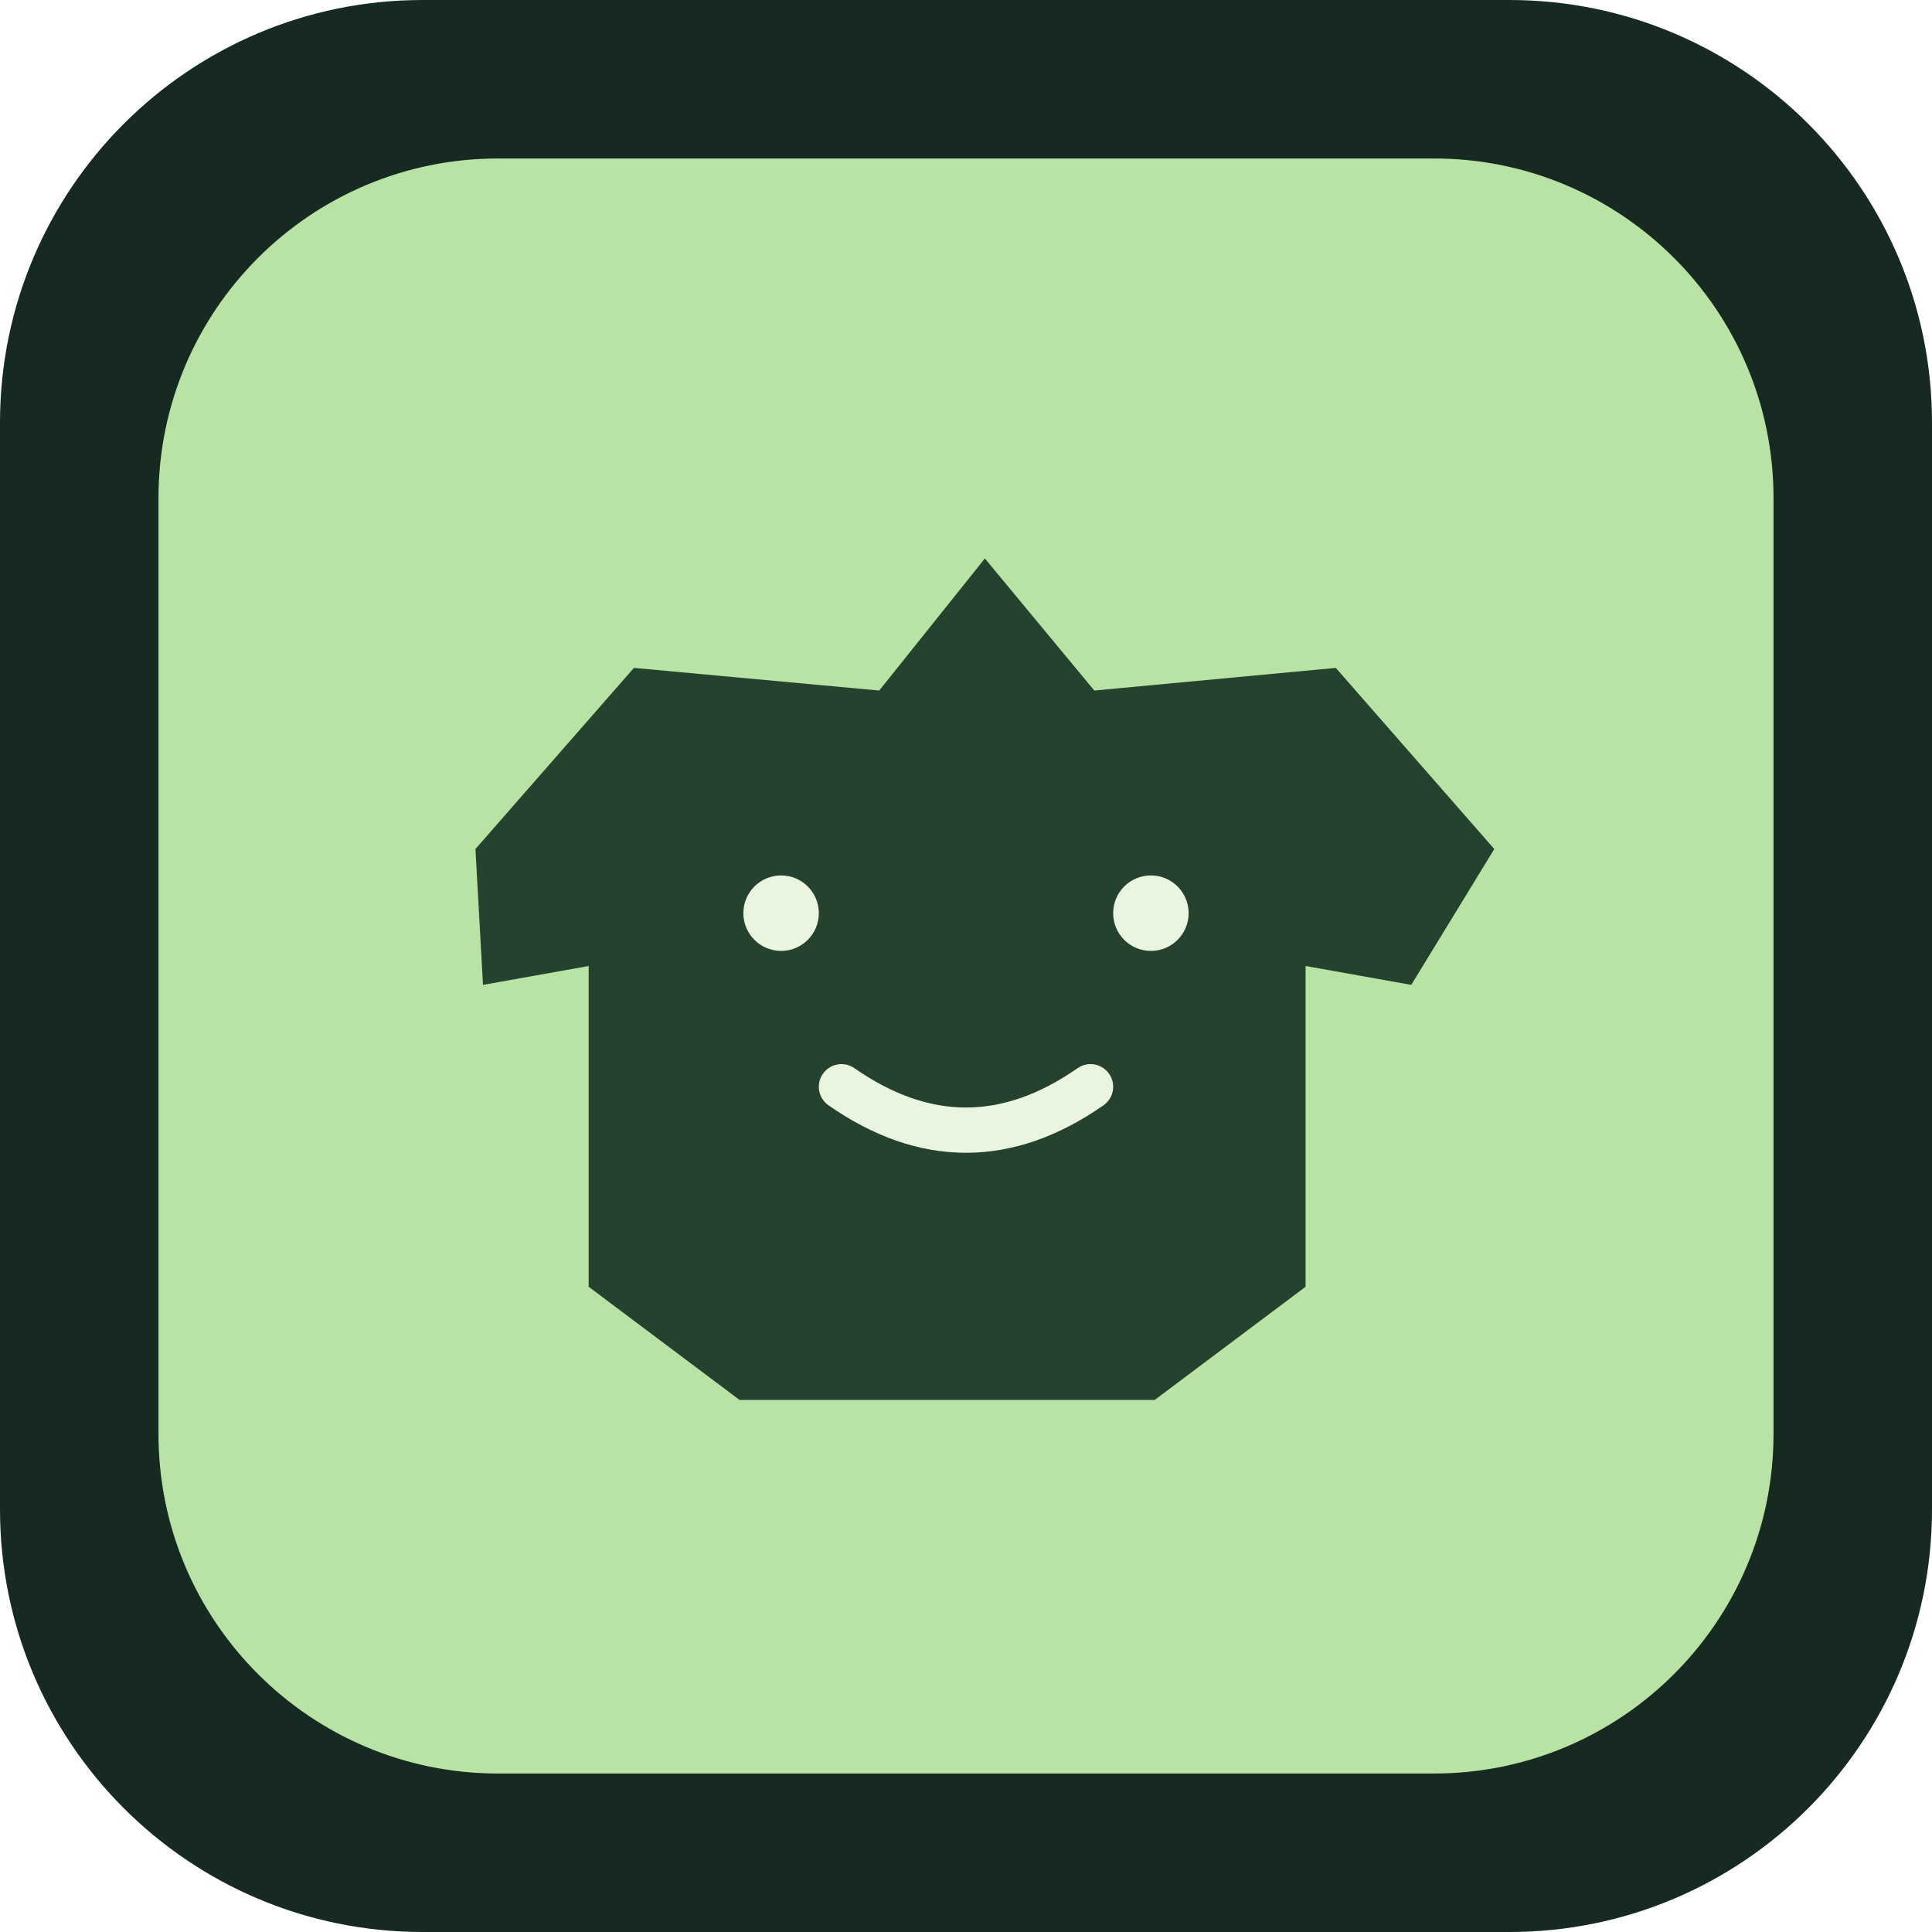
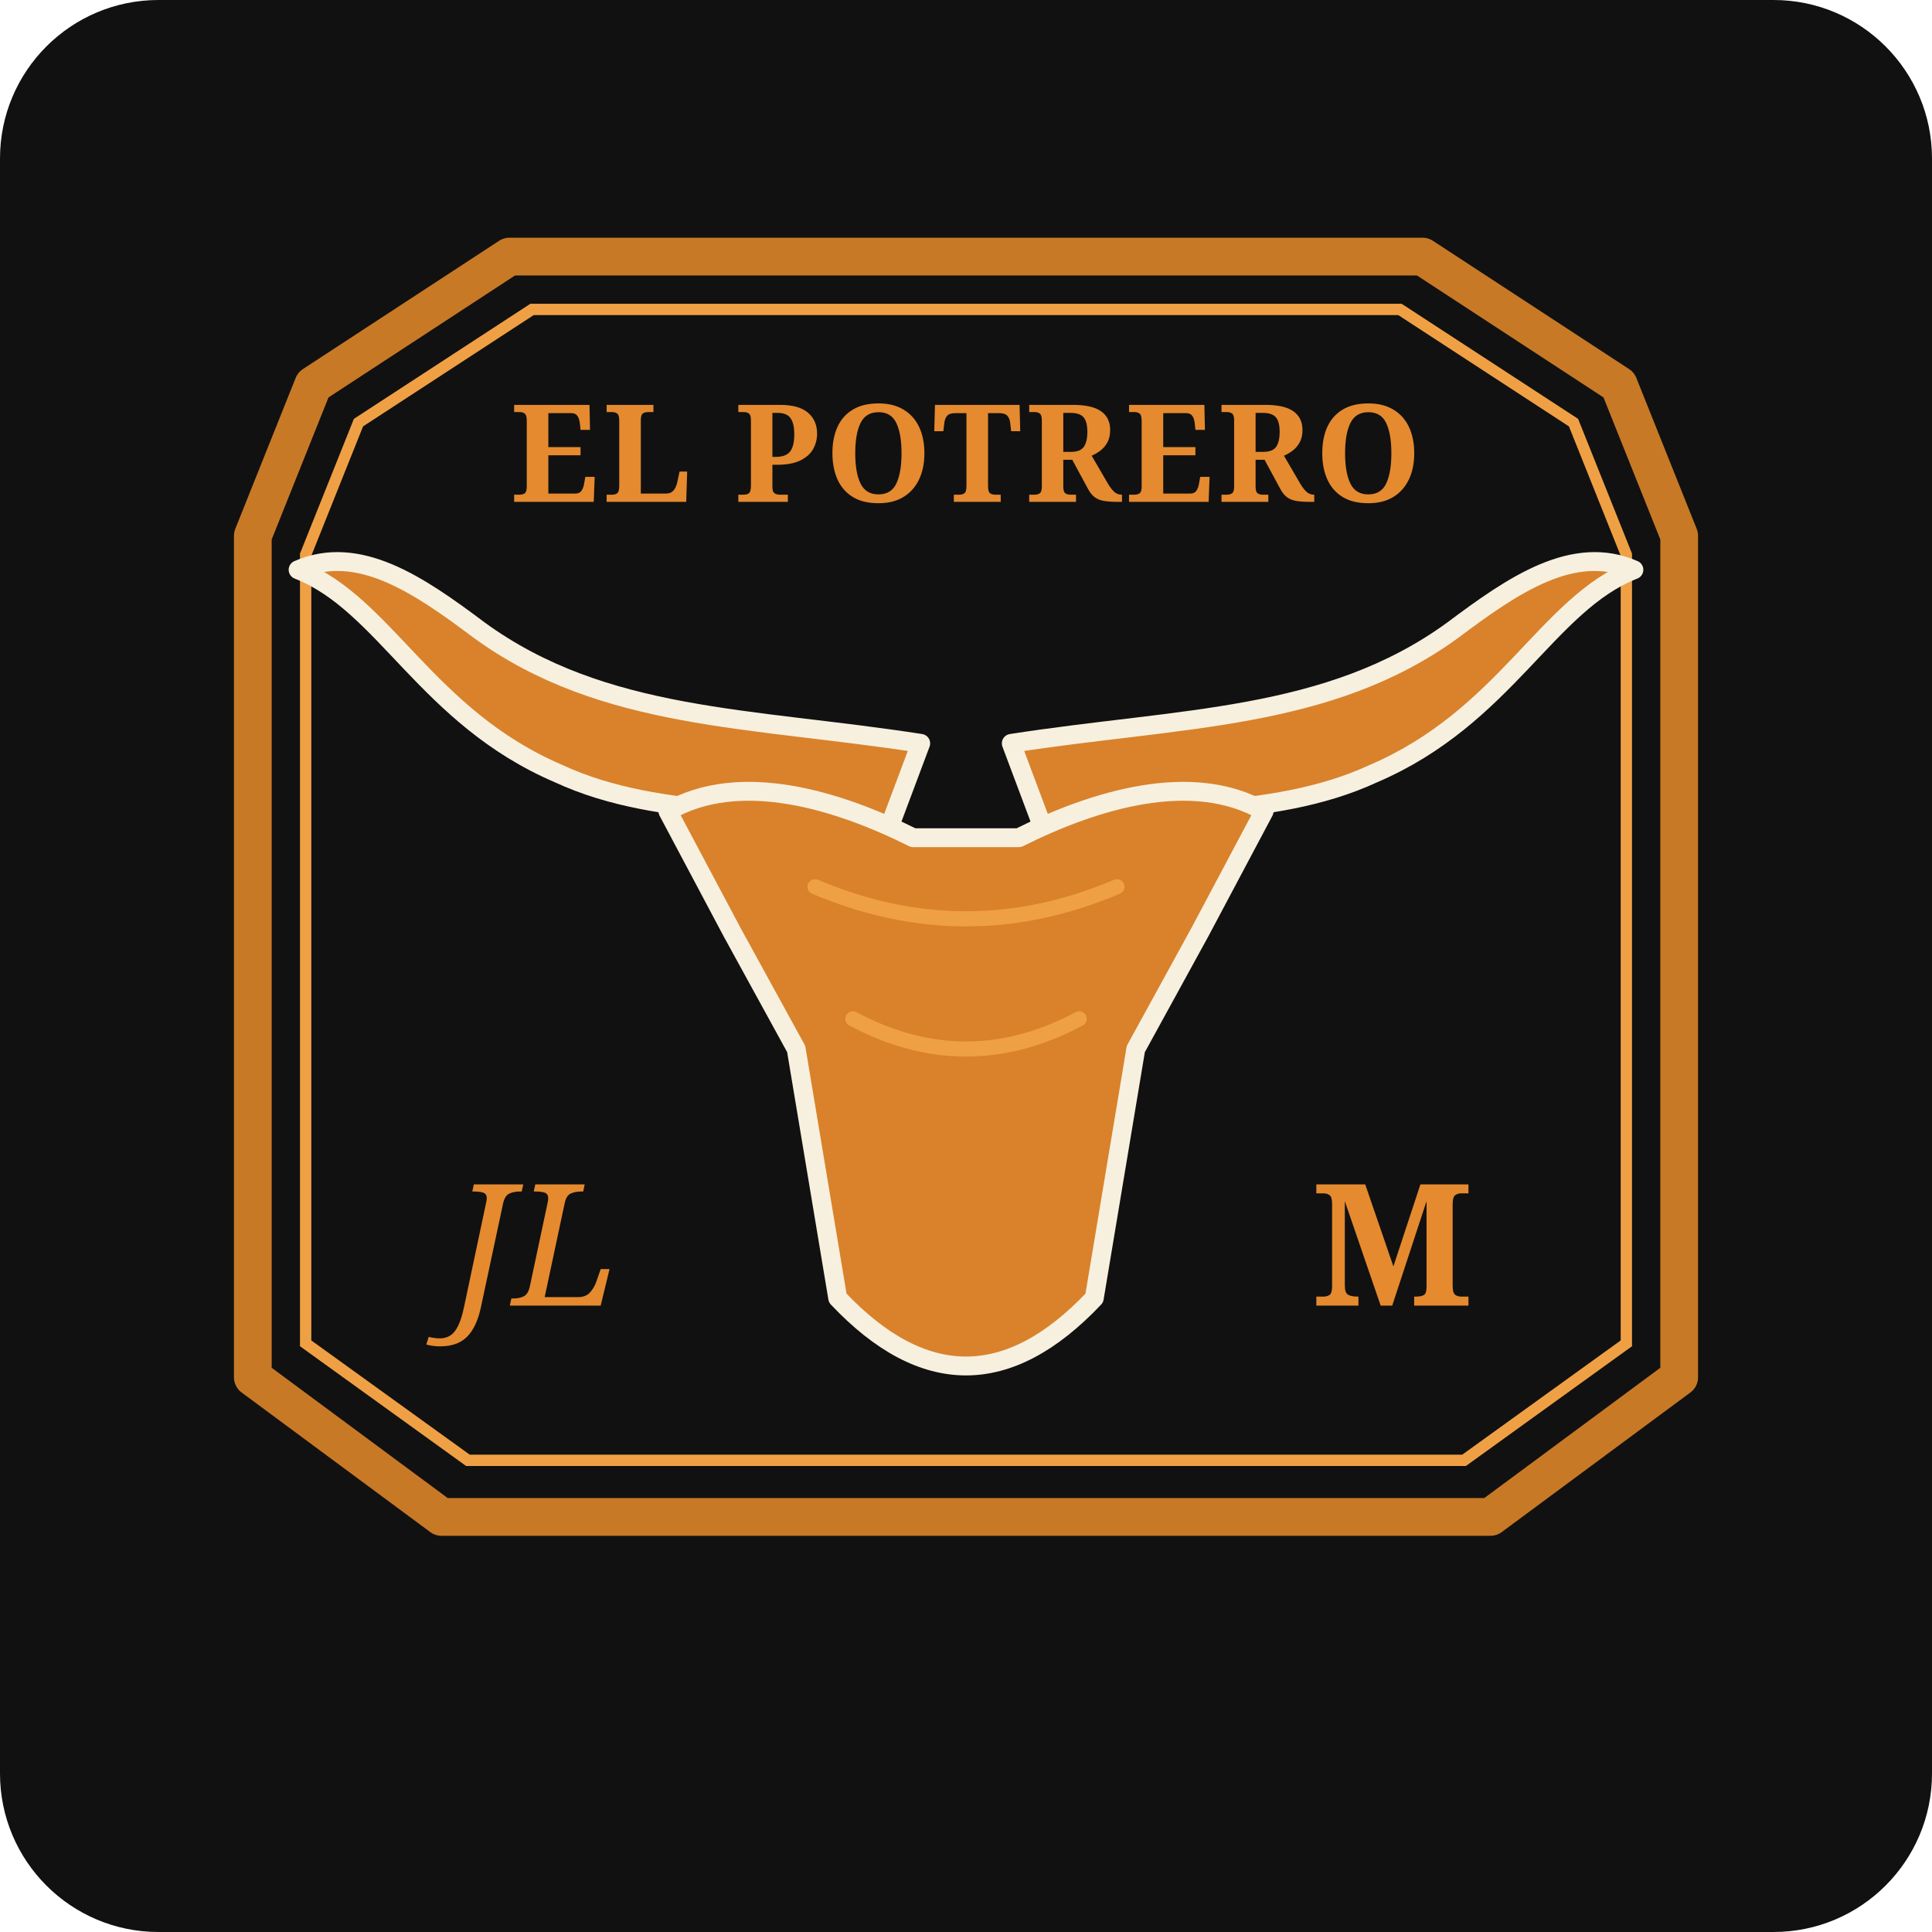
<svg xmlns="http://www.w3.org/2000/svg" viewBox="0 0 512 512">
-   <rect width="512" height="512" rx="112" fill="#172a22" />
-   <rect x="42" y="42" width="428" height="428" rx="90" fill="#b8e3a5" />
-   <path d="M126 225l42-48 65 6 28-35 29 35 64-6 42 48-22 36-28-5v85l-40 30H196l-40-30v-85l-28 5z" fill="#24422d" />
-   <circle cx="207" cy="242" r="10" fill="#eaf5df" />
-   <circle cx="305" cy="242" r="10" fill="#eaf5df" />
-   <path d="M223 288q33 23 66 0" fill="none" stroke="#eaf5df" stroke-width="12" stroke-linecap="round" />
+   <rect width="512" height="512" rx="42" fill="#111111" />
+   <path d="M83 102 L135 68 H377 L429 102 L445 142 V365 L395 402 H117 L67 365 V142 Z" fill="#111111" stroke="#c87926" stroke-width="10" stroke-linejoin="round" />
+   <path d="M95 112 L141 82 H371 L417 112 L431 147 V356 L388 387 H124 L81 356 V147 Z" fill="none" stroke="#f0a044" stroke-width="3" />
+   <text x="256" y="133" fill="#e58a2f" font-family="Georgia,serif" font-size="36" font-weight="bold" text-anchor="middle" letter-spacing="1">EL POTRERO</text>
+   <g fill="#d9822b" stroke="#f7f0df" stroke-width="5" stroke-linejoin="round">
+     <path d="M244 197 C199 190 160 191 127 167 C111 155 95 144 79 151 C102 160 113 190 148 205 C176 218 209 213 235 221 Z" />
+     <path d="M268 197 C313 190 352 191 385 167 C401 155 417 144 433 151 C410 160 399 190 364 205 C336 218 303 213 277 221 Z" />
+     <path d="M177 215 C196 204 222 212 242 222 L270 222 C290 212 316 204 335 215 L318 247 L301 278 L290 344 Q256 380 222 344 L211 278 L194 247 Z" />
+   </g>
+   <path d="M216 235 Q256 252 296 235 M226 270 Q256 286 286 270" fill="none" stroke="#f0a044" stroke-width="4" stroke-linecap="round" />
+   <text x="142" y="346" fill="#e58a2f" font-family="Georgia,serif" font-size="45" font-style="italic" text-anchor="middle">JL</text>
+   <text x="369" y="346" fill="#e58a2f" font-family="Georgia,serif" font-size="45" font-weight="bold" text-anchor="middle">M</text>
</svg>
